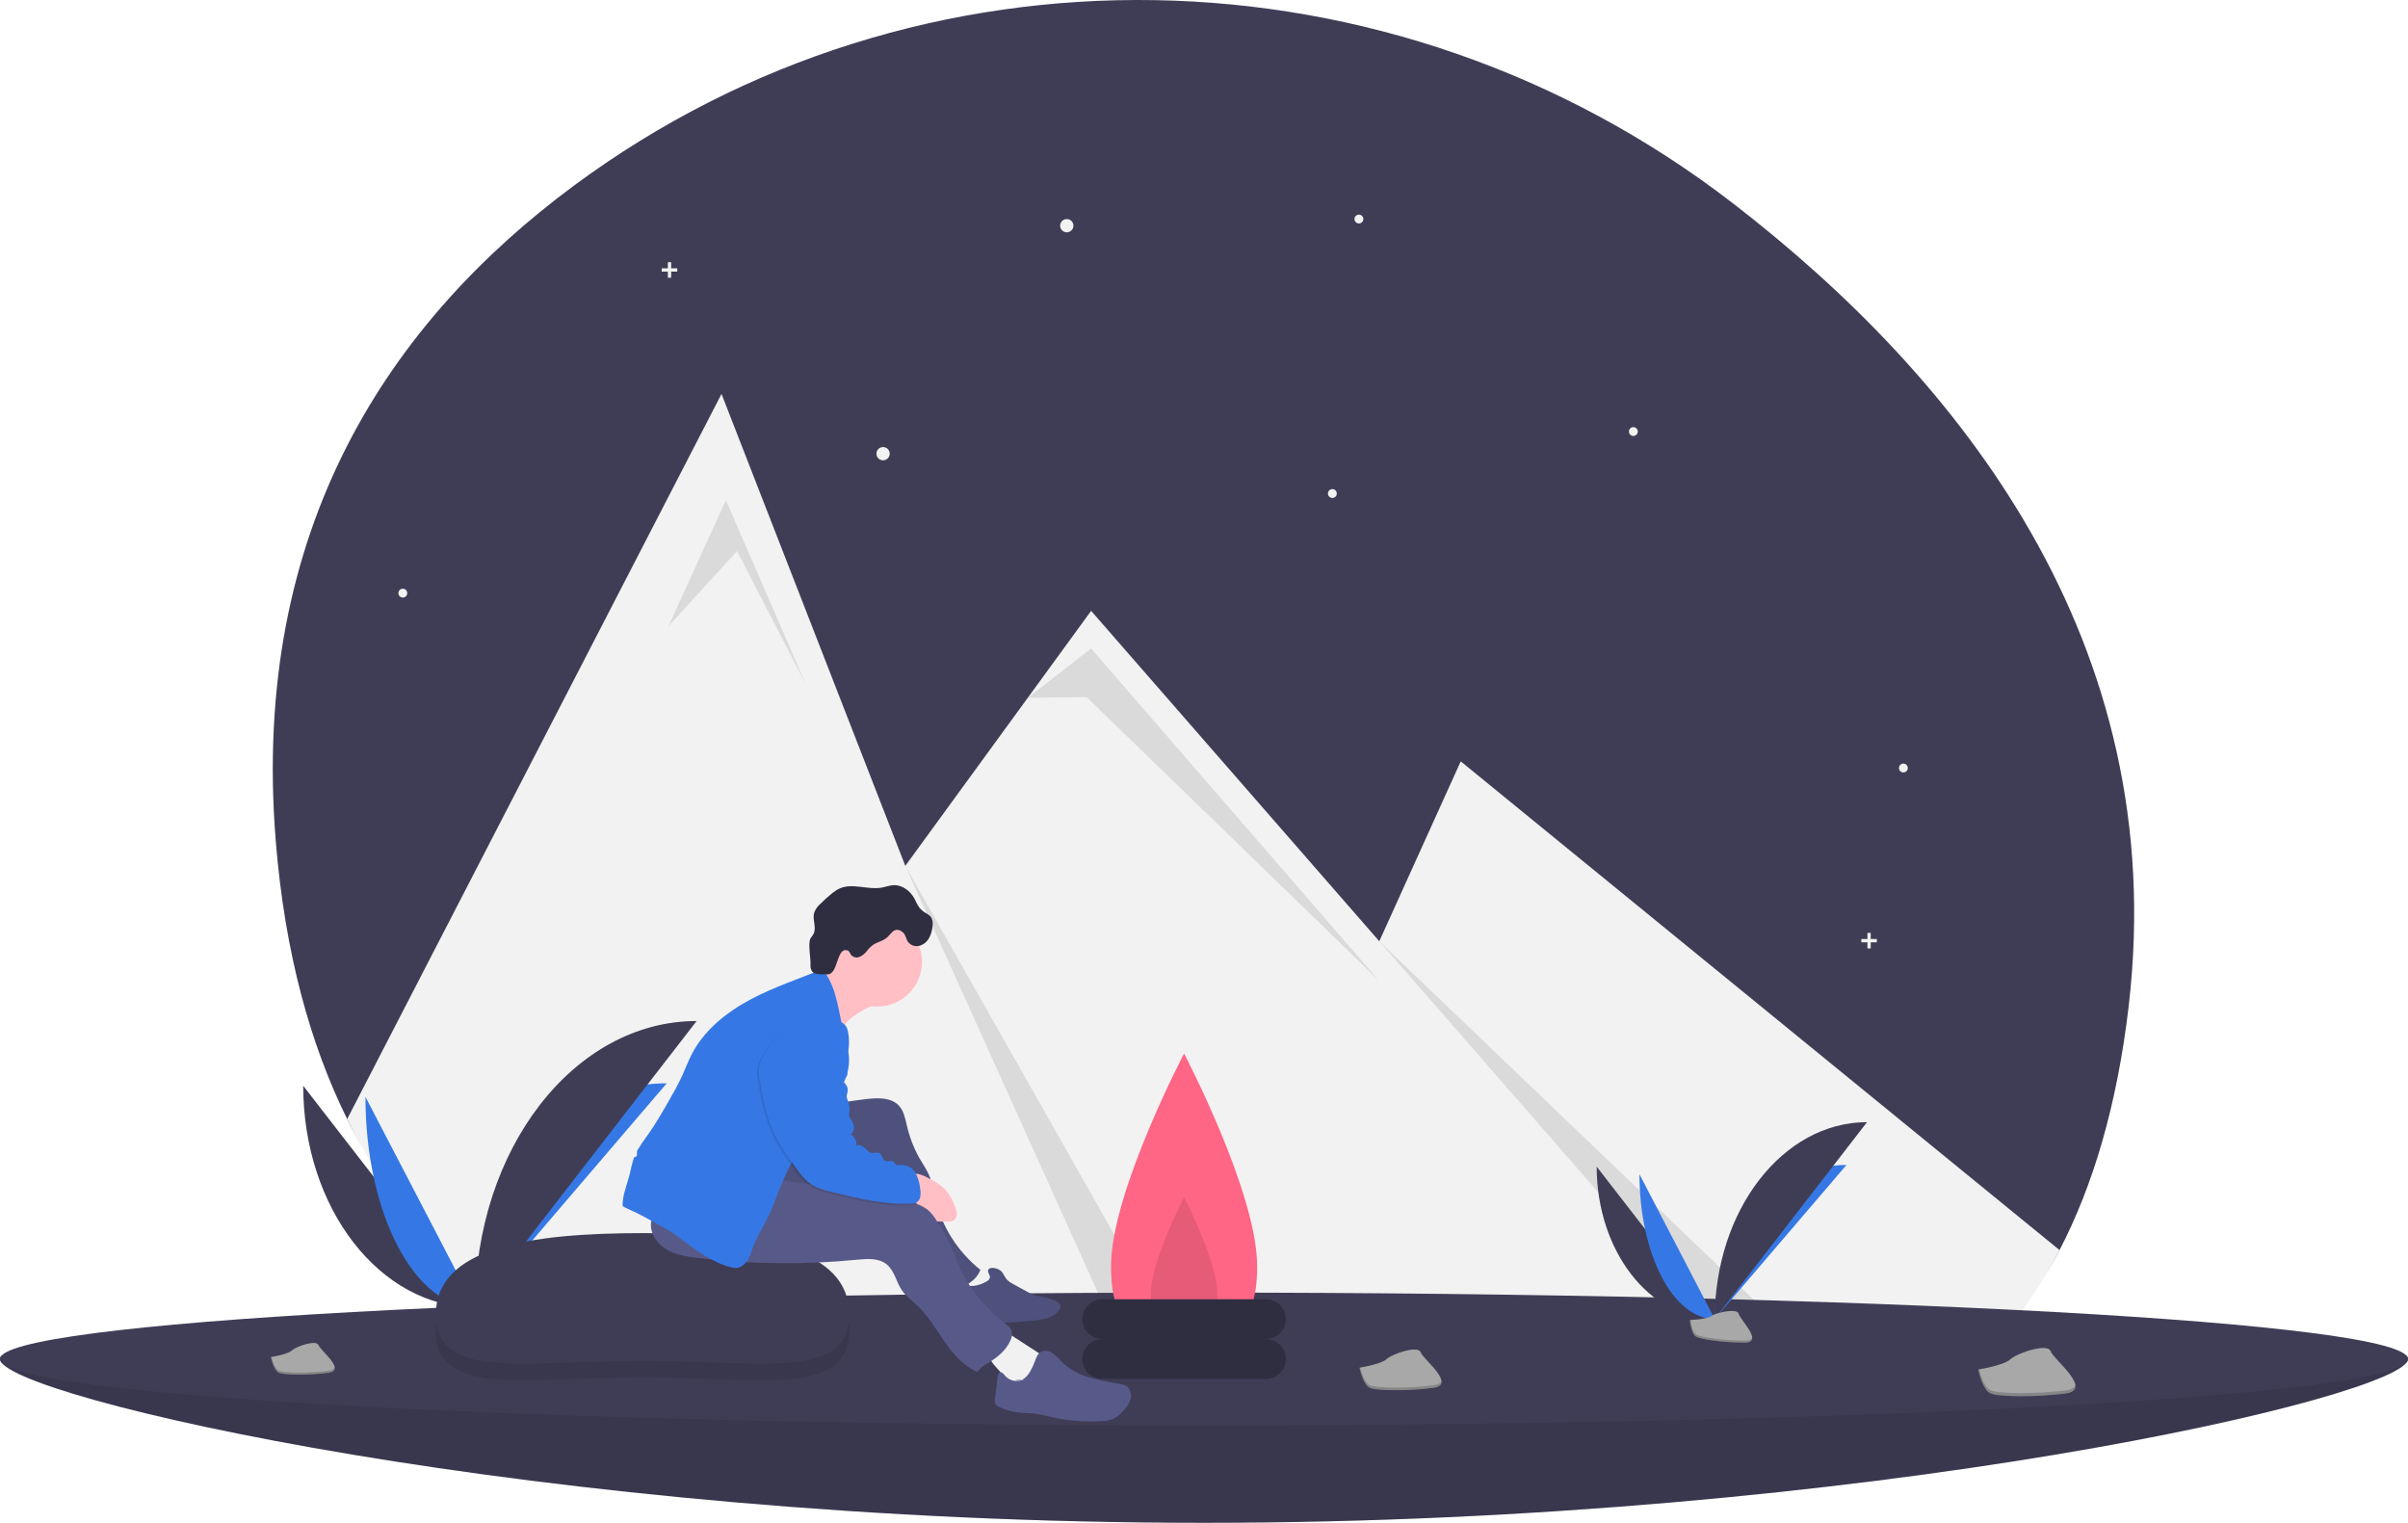
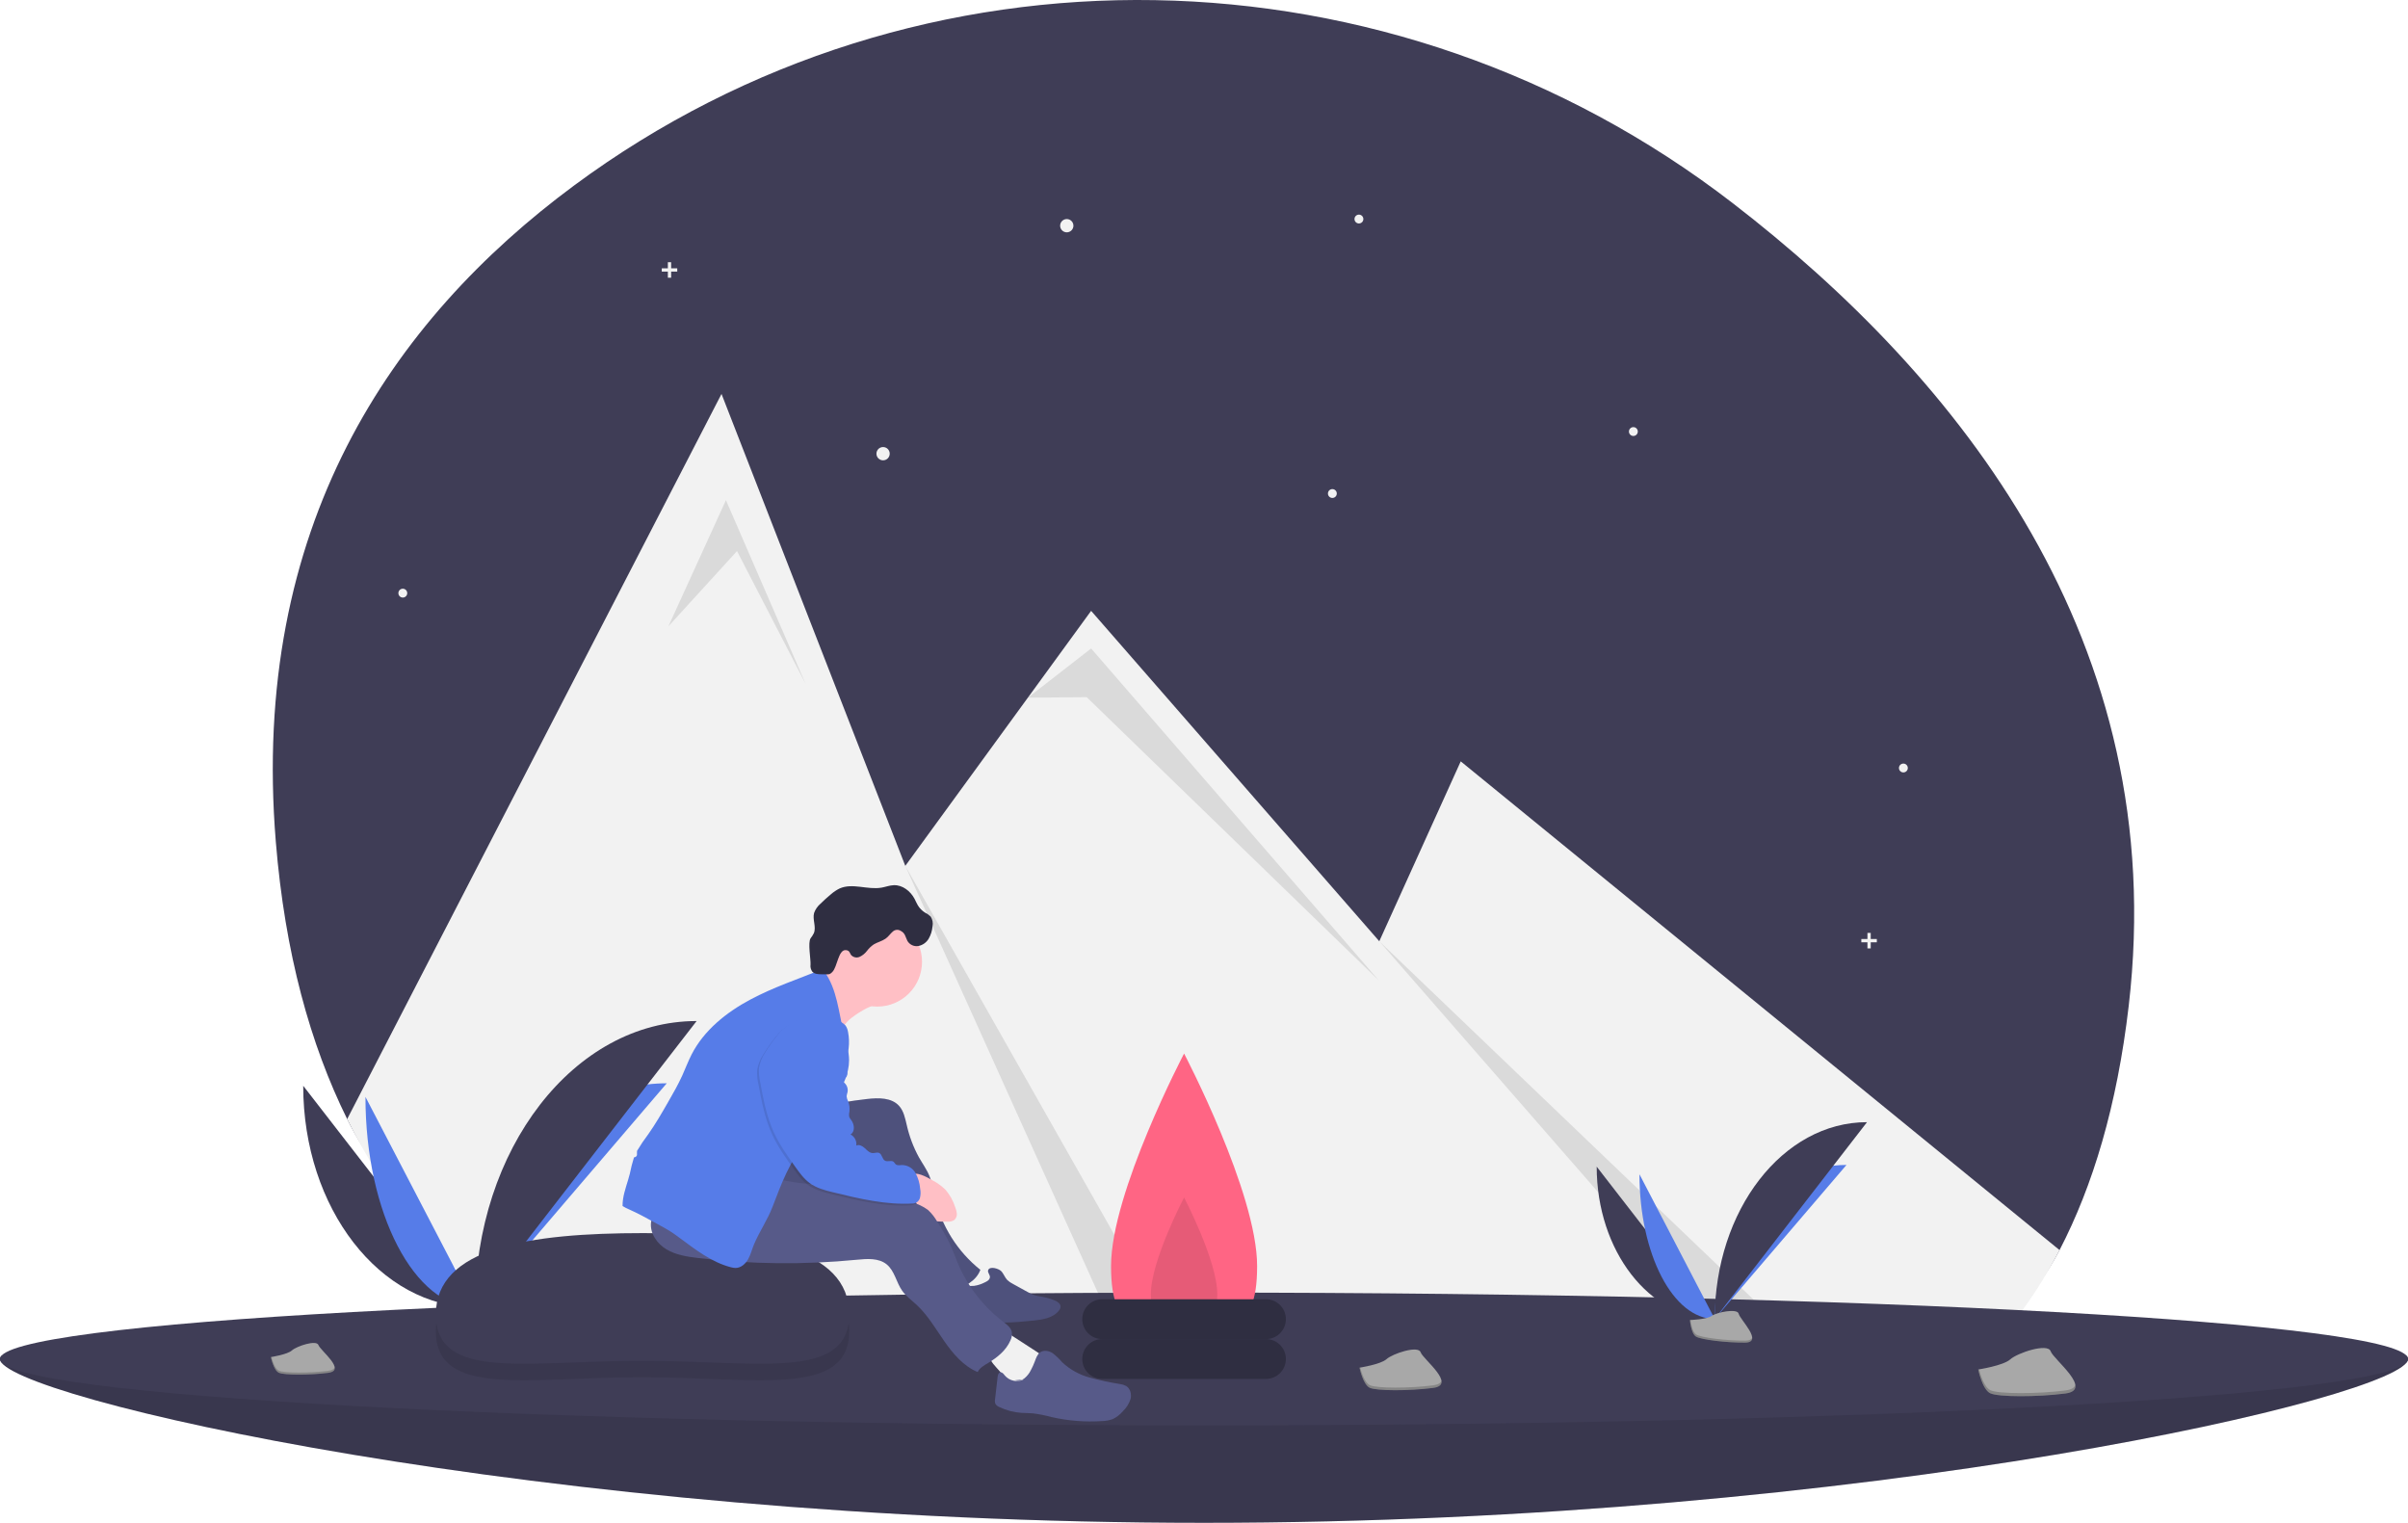
<svg xmlns="http://www.w3.org/2000/svg" data-name="Layer 1" width="1088" height="687.962" viewBox="0 0 1088 687.962">
  <path d="M1017.81,560.461c-5.27,45.15-16.22,81.4-31.25,110.31-20,38.52-54.21,54.04-84.77,70.28a193.277,193.277,0,0,1-27.46,11.94c-55.61,19.3-117.85,14.18-166.74,3.99a657.296,657.296,0,0,0-104.09-13.16q-14.97-.675-29.97-.67c-15.42.02-293.07,5.29-360.67-131.57-16.69-33.76-28.13-75-32.24-125.27-11.63-142.12,52.29-235.46,134.74-296.47,155.97-115.41,369.76-110.57,523.43,7.88C941.15,276.621,1036.99,396.031,1017.81,560.461Z" transform="translate(-56 -106.0188)" fill="#3f3d56" />
  <path d="M986.56,670.771c-20,38.52-47.21,64.04-77.77,80.28a193.277,193.277,0,0,1-27.46,11.94c-55.61,19.3-117.85,14.18-166.74,3.99a657.296,657.296,0,0,0-104.09-13.16q-14.97-.675-29.97-.67-23.13.03-46.25,1.72c-100.17,7.36-253.82-6.43-321.42-143.29l169.14-327.6,62.95,161.62,20.09,51.59,55.37-75.98,28.59-39.23,130.2,149.27L716,449.981l254.78,207.92,14.21,11.59Z" transform="translate(-56 -106.0188)" fill="#f2f2f2" />
  <polygon points="302 282.962 328 225.962 364 308.962 333 248.962 302 282.962" opacity="0.1" />
  <path d="M610.5,753.821q-14.97-.675-29.97-.67l-115.49-255.96Z" transform="translate(-56 -106.0188)" opacity="0.1" />
  <polygon points="464.411 315.191 493 292.962 623 442.962 491 314.962 464.411 315.191" opacity="0.1" />
  <path d="M908.79,751.051a193.277,193.277,0,0,1-27.46,11.94L679.2,531.251Z" transform="translate(-56 -106.0188)" opacity="0.1" />
  <circle cx="482" cy="101.962" r="3" fill="#f2f2f2" />
  <circle cx="399" cy="204.962" r="3" fill="#f2f2f2" />
  <circle cx="602" cy="222.962" r="2" fill="#f2f2f2" />
  <circle cx="182" cy="267.962" r="2" fill="#f2f2f2" />
  <circle cx="614" cy="98.962" r="2" fill="#f2f2f2" />
  <circle cx="738" cy="194.962" r="2" fill="#f2f2f2" />
  <circle cx="860" cy="346.962" r="2" fill="#f2f2f2" />
  <polygon points="306 121.222 303.24 121.222 303.24 118.462 301.76 118.462 301.76 121.222 299 121.222 299 122.703 301.76 122.703 301.76 125.462 303.24 125.462 303.24 122.703 306 122.703 306 121.222" fill="#f2f2f2" />
  <polygon points="848 424.222 845.24 424.222 845.24 421.462 843.76 421.462 843.76 424.222 841 424.222 841 425.703 843.76 425.703 843.76 428.462 845.24 428.462 845.24 425.703 848 425.703 848 424.222" fill="#f2f2f2" />
  <path d="M1144,719.981c0,16.569-243.557,74-544,74s-544-57.431-544-74,243.557,14,544,14S1144,703.413,1144,719.981Z" transform="translate(-56 -106.0188)" fill="#3f3d56" />
  <path d="M1144,719.981c0,16.569-243.557,74-544,74s-544-57.431-544-74,243.557,14,544,14S1144,703.413,1144,719.981Z" transform="translate(-56 -106.0188)" opacity="0.1" />
  <ellipse cx="544" cy="613.962" rx="544" ry="30" fill="#3f3d56" />
  <path d="M624,677.981c0,33.137-14.775,24-33,24s-33,9.137-33-24,33-96,33-96S624,644.844,624,677.981Z" transform="translate(-56 -106.0188)" fill="#ff6584" />
  <path d="M606,690.66c0,15.062-6.716,10.909-15,10.909s-15,4.153-15-10.909,15-43.636,15-43.636S606,675.597,606,690.66Z" transform="translate(-56 -106.0188)" opacity="0.1" />
  <rect x="489" y="604.962" width="92" height="18" rx="9" fill="#2f2e41" />
  <rect x="489" y="586.962" width="92" height="18" rx="9" fill="#2f2e41" />
  <path d="M193,596.547c0,55.343,34.719,100.126,77.626,100.126" transform="translate(-56 -106.0188)" fill="#3f3d56" />
-   <path d="M270.626,696.673c0-55.965,38.745-101.251,86.626-101.251" transform="translate(-56 -106.0188)" fill="#3578e5" />
-   <path d="M221.125,601.564c0,52.57,22.14,95.109,49.501,95.109" transform="translate(-56 -106.0188)" fill="#3578e5" />
+   <path d="M270.626,696.673c0-55.965,38.745-101.251,86.626-101.251" transform="translate(-56 -106.0188)" fill="#567ce8" />
+   <path d="M221.125,601.564c0,52.57,22.14,95.109,49.501,95.109" transform="translate(-56 -106.0188)" fill="#567ce8" />
  <path d="M270.626,696.673c0-71.511,44.783-129.377,100.126-129.377" transform="translate(-56 -106.0188)" fill="#3f3d56" />
  <path d="M254.295,697.379s11.009-.339,14.326-2.702,16.934-5.183,17.757-1.395,16.544,18.845,4.115,18.945-28.879-1.936-32.19-3.953S254.295,697.379,254.295,697.379Z" transform="translate(-56 -106.0188)" fill="#a8a8a8" />
  <path d="M290.716,710.909c-12.429.1-28.879-1.936-32.19-3.953-2.522-1.536-3.527-7.048-3.863-9.591-.233.01-.368.014-.368.014s.697,8.879,4.009,10.896,19.761,4.053,32.19,3.953c3.588-.029,4.827-1.305,4.759-3.196C294.755,710.174,293.386,710.887,290.716,710.909Z" transform="translate(-56 -106.0188)" opacity="0.2" />
  <path d="M777.429,633.081c0,38.029,23.857,68.802,53.341,68.802" transform="translate(-56 -106.0188)" fill="#3f3d56" />
-   <path d="M830.769,701.882c0-38.456,26.623-69.575,59.525-69.575" transform="translate(-56 -106.0188)" fill="#3578e5" />
-   <path d="M796.755,636.528c0,36.124,15.213,65.354,34.014,65.354" transform="translate(-56 -106.0188)" fill="#3578e5" />
+   <path d="M830.769,701.882c0-38.456,26.623-69.575,59.525-69.575" transform="translate(-56 -106.0188)" fill="#567ce8" />
+   <path d="M796.755,636.528c0,36.124,15.213,65.354,34.014,65.354" transform="translate(-56 -106.0188)" fill="#567ce8" />
  <path d="M830.769,701.882c0-49.139,30.773-88.901,68.802-88.901" transform="translate(-56 -106.0188)" fill="#3f3d56" />
  <path d="M819.548,702.367s7.565-.233,9.844-1.856,11.636-3.562,12.202-.958,11.368,12.949,2.828,13.018-19.844-1.33-22.119-2.716S819.548,702.367,819.548,702.367Z" transform="translate(-56 -106.0188)" fill="#a8a8a8" />
  <path d="M844.574,711.664c-8.54.069-19.844-1.33-22.119-2.716-1.733-1.056-2.423-4.843-2.654-6.59-.16.007-.253.01-.253.01s.479,6.101,2.755,7.487,13.579,2.785,22.119,2.716c2.465-.02,3.317-.897,3.27-2.196C847.349,711.159,846.409,711.649,844.574,711.664Z" transform="translate(-56 -106.0188)" opacity="0.2" />
  <path d="M949.813,724.718s11.36-1.729,14.5-4.591,16.89-7.488,18.217-3.667,19.494,17.447,6.633,19.107-30.153,1.609-33.835-.065S949.813,724.718,949.813,724.718Z" transform="translate(-56 -106.0188)" fill="#a8a8a8" />
  <path d="M989.228,734.173c-12.86,1.659-30.153,1.609-33.835-.065-2.804-1.275-4.535-6.858-5.201-9.45-.24.04-.379.061-.379.061s1.833,9.108,5.516,10.783,20.975,1.725,33.835.065c3.712-.479,4.836-1.956,4.529-3.906C993.319,732.907,991.991,733.817,989.228,734.173Z" transform="translate(-56 -106.0188)" opacity="0.2" />
  <path d="M670.26,723.896s9.587-1.459,12.237-3.875,14.255-6.32,15.374-3.095,16.452,14.725,5.598,16.125-25.448,1.358-28.555-.055S670.26,723.896,670.26,723.896Z" transform="translate(-56 -106.0188)" fill="#a8a8a8" />
  <path d="M703.524,731.876c-10.853,1.4-25.448,1.358-28.555-.055-2.367-1.076-3.827-5.788-4.39-7.976-.202.033-.32.051-.32.051s1.547,7.687,4.655,9.101,17.702,1.456,28.555.055c3.133-.404,4.081-1.651,3.822-3.296C706.977,730.807,705.856,731.575,703.524,731.876Z" transform="translate(-56 -106.0188)" opacity="0.2" />
  <path d="M178.389,719.109s7.463-1.136,9.527-3.016,11.097-4.92,11.969-2.409,12.808,11.463,4.358,12.553-19.811,1.057-22.23-.043S178.389,719.109,178.389,719.109Z" transform="translate(-56 -106.0188)" fill="#a8a8a8" />
  <path d="M204.285,725.321c-8.449,1.09-19.811,1.057-22.23-.043-1.842-.838-2.979-4.506-3.417-6.209-.158.026-.249.04-.249.04s1.205,5.984,3.624,7.085,13.781,1.133,22.23.043c2.439-.315,3.177-1.285,2.976-2.566C206.973,724.489,206.101,725.087,204.285,725.321Z" transform="translate(-56 -106.0188)" opacity="0.2" />
  <path d="M439.696,707.337c0,30.22-42.124,20.873-93.7,20.873s-93.074,9.347-93.074-20.873,42.118-36.793,93.694-36.793S439.696,677.117,439.696,707.337Z" transform="translate(-56 -106.0188)" opacity="0.1" />
  <path d="M439.696,699.897c0,30.22-42.124,20.873-93.7,20.873s-93.074,9.347-93.074-20.873,42.118-36.793,93.694-36.793S439.696,669.676,439.696,699.897Z" transform="translate(-56 -106.0188)" fill="#3f3d56" />
  <path d="M447.726,561.44a45.271,45.271,0,0,0-7.057,4.472,15.173,15.173,0,0,0-4.907,6.644,61.296,61.296,0,0,1-3.038-8.98,147.824,147.824,0,0,0-6.208-16.165,21.483,21.483,0,0,0,9.758-7.482c4.799,4.778,9.734,9.762,12.122,16.099.411,1.092,1.609,2.256,1.886,3.234C450.675,560.643,448.775,560.863,447.726,561.44Z" transform="translate(-56 -106.0188)" fill="#ffbfc5" />
  <path d="M492.892,677.926a44.367,44.367,0,0,1,14.418,7.715,1.505,1.505,0,0,1,.655.887c.109.831-1,1.169-1.805,1.401-2.367.681-3.879,2.905-5.622,4.645s-4.543,3.105-6.577,1.716a6.365,6.365,0,0,1-1.381-1.455l-8.59-11.212a52.072,52.072,0,0,1,9.145-4.014" transform="translate(-56 -106.0188)" fill="#f1f1f1" />
  <path d="M508.333,680.259c1.137,1.16,1.631,2.829,2.747,4.01a10.028,10.028,0,0,0,2.542,1.764l6.572,3.617a18.995,18.995,0,0,0,3.176,1.5,29.111,29.111,0,0,0,3.772.787,27.325,27.325,0,0,1,5.318,1.569c1.289.528,2.725,1.438,2.719,2.83a3.076,3.076,0,0,1-.788,1.829c-2.591,3.264-7.178,3.987-11.322,4.426-8.972.949-18.152,1.66-26.923-.455a11.484,11.484,0,0,1-4.732-2.048c-2.646-2.193-3.173-6.188-2.185-9.479a5.125,5.125,0,0,1,2.09-3.108c1.389-.796,3.12-.426,4.716-.55a14.847,14.847,0,0,0,4.863-1.549c1.003-.452,2.157-1.035,2.372-2.228.199-1.106-1.101-2.215-.827-3.203C503.048,677.782,507.285,679.19,508.333,680.259Z" transform="translate(-56 -106.0188)" fill="#575a89" />
  <path d="M508.333,680.259c1.137,1.16,1.631,2.829,2.747,4.01a10.028,10.028,0,0,0,2.542,1.764l6.572,3.617a18.995,18.995,0,0,0,3.176,1.5,29.111,29.111,0,0,0,3.772.787,27.325,27.325,0,0,1,5.318,1.569c1.289.528,2.725,1.438,2.719,2.83a3.076,3.076,0,0,1-.788,1.829c-2.591,3.264-7.178,3.987-11.322,4.426-8.972.949-18.152,1.66-26.923-.455a11.484,11.484,0,0,1-4.732-2.048c-2.646-2.193-3.173-6.188-2.185-9.479a5.125,5.125,0,0,1,2.09-3.108c1.389-.796,3.12-.426,4.716-.55a14.847,14.847,0,0,0,4.863-1.549c1.003-.452,2.157-1.035,2.372-2.228.199-1.106-1.101-2.215-.827-3.203C503.048,677.782,507.285,679.19,508.333,680.259Z" transform="translate(-56 -106.0188)" opacity="0.1" />
  <path d="M523.581,716.157q1.381.909,2.76,1.822a4.942,4.942,0,0,1,2.006,1.979c.598,1.407-.211,2.999-1.111,4.234a24.353,24.353,0,0,1-10.64,8.246,15.949,15.949,0,0,1-4.621,1.152,1.967,1.967,0,0,1-1.074-.136c-.841-.444-.721-1.648-.731-2.599-.029-2.761-2.115-5.004-3.989-7.032s-3.785-4.526-3.356-7.254a9.016,9.016,0,0,1,2.379-4.245,17.644,17.644,0,0,1,3.618-3.413c1.95-1.276,2.637-.589,4.472.58Q518.462,712.787,523.581,716.157Z" transform="translate(-56 -106.0188)" fill="#f1f1f1" />
  <path d="M514.609,729.609a4.93,4.93,0,0,0,4.349-.981,11.071,11.071,0,0,0,2.824-3.63,30.472,30.472,0,0,0,1.748-3.849c.577-1.548,1.113-3.26,2.472-4.199,1.649-1.138,3.971-.693,5.647.406a29.624,29.624,0,0,1,4.33,4.147,29.264,29.264,0,0,0,12.295,6.841,133.696,133.696,0,0,0,13.891,2.969,7.905,7.905,0,0,1,2.673.861c1.881,1.147,2.508,3.709,1.985,5.849a13.025,13.025,0,0,1-3.461,5.544,13.857,13.857,0,0,1-4.6,3.562,14.612,14.612,0,0,1-4.661.883,79.204,79.204,0,0,1-22.979-1.799,63.028,63.028,0,0,0-8.424-1.682c-1.733-.153-3.478-.104-5.214-.222a27.299,27.299,0,0,1-9.944-2.623,3.52,3.52,0,0,1-1.813-1.504,3.746,3.746,0,0,1-.134-1.992l1.151-10.081c.1-.878.392-1.968,1.265-2.105.83-.13,1.434.72,1.956,1.378a7.122,7.122,0,0,0,8.53,1.865" transform="translate(-56 -106.0188)" fill="#575a89" />
  <path d="M447.866,602.504c5.058-.57,10.924-.665,14.344,3.104,2.097,2.312,2.734,5.55,3.46,8.586a55.818,55.818,0,0,0,5.48,14.596c1.609,2.84,3.559,5.506,4.793,8.528,1.265,3.097,1.73,6.449,2.47,9.712a58.646,58.646,0,0,0,20.536,32.665c-1.824,4.963-7.102,7.797-12.235,9.065a5.263,5.263,0,0,1-6.286-1.713,84.492,84.492,0,0,1-6.698-8.205c-7.399-9.88-14.911-19.969-18.941-31.637-1.414-4.094-2.829-8.873-6.808-10.584-2.269-.976-4.864-.671-7.3-.258a99.297,99.297,0,0,0-16.013,4.112c-5.559,1.934-11.924,4.314-17.012,1.355-3.045-1.771-4.857-5.171-5.525-8.629a37.244,37.244,0,0,1-.014-10.528,10.833,10.833,0,0,1,1.111-4.552,9.847,9.847,0,0,1,2.659-2.691,54.935,54.935,0,0,1,14.979-8.07c5.141-1.812,10.667-2.427,16.03-3.322Q442.359,603.125,447.866,602.504Z" transform="translate(-56 -106.0188)" fill="#575a89" />
  <path d="M447.866,602.504c5.058-.57,10.924-.665,14.344,3.104,2.097,2.312,2.734,5.55,3.46,8.586a55.818,55.818,0,0,0,5.48,14.596c1.609,2.84,3.559,5.506,4.793,8.528,1.265,3.097,1.73,6.449,2.47,9.712a58.646,58.646,0,0,0,20.536,32.665c-1.824,4.963-7.102,7.797-12.235,9.065a5.263,5.263,0,0,1-6.286-1.713,84.492,84.492,0,0,1-6.698-8.205c-7.399-9.88-14.911-19.969-18.941-31.637-1.414-4.094-2.829-8.873-6.808-10.584-2.269-.976-4.864-.671-7.3-.258a99.297,99.297,0,0,0-16.013,4.112c-5.559,1.934-11.924,4.314-17.012,1.355-3.045-1.771-4.857-5.171-5.525-8.629a37.244,37.244,0,0,1-.014-10.528,10.833,10.833,0,0,1,1.111-4.552,9.847,9.847,0,0,1,2.659-2.691,54.935,54.935,0,0,1,14.979-8.07c5.141-1.812,10.667-2.427,16.03-3.322Q442.359,603.125,447.866,602.504Z" transform="translate(-56 -106.0188)" opacity="0.1" />
  <path d="M476.82,638.977a26.181,26.181,0,0,1,6.391,4.54,23.099,23.099,0,0,1,4.363,7.827,9.482,9.482,0,0,1,.755,3.017,3.446,3.446,0,0,1-1.119,2.799,4.995,4.995,0,0,1-3.156.771q-2.2.018-4.398-.115a7.408,7.408,0,0,1-2.604-.494,7.277,7.277,0,0,1-2.029-1.536,28.459,28.459,0,0,1-6.227-8.409c-1.062-2.341-2.81-7.737-1.138-10.173C469.379,634.694,475,637.944,476.82,638.977Z" transform="translate(-56 -106.0188)" fill="#ffbfc5" />
  <path d="M405.907,638.142c7.48,2.396,15.443,2.67,23.263,3.401a194.275,194.275,0,0,1,38.783,7.666,20.627,20.627,0,0,1,7.312,3.405,21.751,21.751,0,0,1,4.242,5.396,91.631,91.631,0,0,1,5.573,9.745c1.421,3.036,2.504,6.218,3.825,9.298a65.368,65.368,0,0,0,20.39,26.117c1.631,1.241,3.448,2.591,3.867,4.597a6.408,6.408,0,0,1-.604,3.778c-1.929,4.491-5.932,7.759-10.132,10.259-1.806,1.075-3.793,2.167-4.681,4.072-6.384-2.636-11.129-8.255-15.08-13.92s-7.454-11.754-12.517-16.452c-2.23-2.07-4.764-3.872-6.518-6.358-2.677-3.795-3.401-8.986-7.005-11.915-3.63-2.95-8.837-2.548-13.492-2.092a331.089,331.089,0,0,1-71.653-.775c-4.945-.593-10.026-1.348-14.309-3.889s-7.619-7.308-7.012-12.251c.568-4.627,4.422-8.296,8.718-10.107s9.044-2.136,13.677-2.658A144.216,144.216,0,0,0,405.907,638.142Z" transform="translate(-56 -106.0188)" fill="#575a89" />
-   <path d="M337.511,647.749c.587-3.923,2.111-7.639,3.067-11.489a70.376,70.376,0,0,1,1.817-7.177c.024-.066.052-.131.076-.198a1.667,1.667,0,0,0,1.225-.701,2.058,2.058,0,0,0,.104-1.078,7.28,7.28,0,0,1,.034-1.151,82.132,82.132,0,0,1,5.121-7.591c3.239-4.589,6.045-9.466,8.845-14.336,2.296-3.992,4.596-7.991,6.496-12.185,1.425-3.145,2.624-6.395,4.199-9.468,5.608-10.937,15.688-18.992,26.531-24.781,10.4-5.553,21.643-9.296,32.578-13.711a6.518,6.518,0,0,1,.763.9c5.908,8.075,6.545,18.689,8.976,28.395.982,3.919,2.294,7.824,2.291,11.864-.004,5.963-2.854,11.511-5.686,16.759a91.306,91.306,0,0,1-8.93,14.252c-1.673,2.071-3.516,4-5.198,6.063-6.893,8.452-10.873,18.844-14.742,29.041-2.24,5.904-5.902,11.14-8.364,16.955-.946,2.234-1.493,4.644-2.681,6.759s-3.257,3.977-5.684,3.988a8.319,8.319,0,0,1-2.097-.328c-8.784-2.26-16.141-8.071-23.441-13.455-1.303-.961-2.614-1.913-3.981-2.78-1.38-.875-2.815-1.661-4.248-2.447q-1.629-.893-3.258-1.785c-3.559-1.95-7.124-3.903-10.832-5.553a19.508,19.508,0,0,1-3.2-1.643A19.543,19.543,0,0,1,337.511,647.749Z" transform="translate(-56 -106.0188)" fill="#3578e5" />
+   <path d="M337.511,647.749c.587-3.923,2.111-7.639,3.067-11.489a70.376,70.376,0,0,1,1.817-7.177c.024-.066.052-.131.076-.198a1.667,1.667,0,0,0,1.225-.701,2.058,2.058,0,0,0,.104-1.078,7.28,7.28,0,0,1,.034-1.151,82.132,82.132,0,0,1,5.121-7.591c3.239-4.589,6.045-9.466,8.845-14.336,2.296-3.992,4.596-7.991,6.496-12.185,1.425-3.145,2.624-6.395,4.199-9.468,5.608-10.937,15.688-18.992,26.531-24.781,10.4-5.553,21.643-9.296,32.578-13.711a6.518,6.518,0,0,1,.763.9c5.908,8.075,6.545,18.689,8.976,28.395.982,3.919,2.294,7.824,2.291,11.864-.004,5.963-2.854,11.511-5.686,16.759a91.306,91.306,0,0,1-8.93,14.252c-1.673,2.071-3.516,4-5.198,6.063-6.893,8.452-10.873,18.844-14.742,29.041-2.24,5.904-5.902,11.14-8.364,16.955-.946,2.234-1.493,4.644-2.681,6.759s-3.257,3.977-5.684,3.988a8.319,8.319,0,0,1-2.097-.328c-8.784-2.26-16.141-8.071-23.441-13.455-1.303-.961-2.614-1.913-3.981-2.78-1.38-.875-2.815-1.661-4.248-2.447q-1.629-.893-3.258-1.785c-3.559-1.95-7.124-3.903-10.832-5.553a19.508,19.508,0,0,1-3.2-1.643A19.543,19.543,0,0,1,337.511,647.749Z" transform="translate(-56 -106.0188)" fill="#567ce8" />
  <circle cx="396.359" cy="434.511" r="20.24" fill="#ffbfc5" />
  <path d="M465.974,531.06a4.796,4.796,0,0,0,4.984,2.343,6.985,6.985,0,0,0,4.652-3.318,13.203,13.203,0,0,0,1.724-5.583,5.847,5.847,0,0,0-.844-4.413,9.874,9.874,0,0,0-2.567-1.795,9.84,9.84,0,0,1-3.197-3.237c-.567-.935-.973-1.958-1.482-2.926-1.841-3.497-5.422-6.34-9.372-6.211-1.897.062-3.705.783-5.575,1.111-6.275,1.1-13.095-2.22-18.916.37a17.627,17.627,0,0,0-3.958,2.639q-2.458,2.027-4.725,4.272a9.78,9.78,0,0,0-2.88,4.192c-.791,2.969,1.09,6.287-.107,9.118a13.74,13.74,0,0,1-1.459,2.292c-1.321,1.937.114,9.498-.032,11.837a4.389,4.389,0,0,0,.81,3.243c.955,1.064,2.561,1.157,3.99,1.174l2.628.032a3.433,3.433,0,0,0,1.166-.12,3.544,3.544,0,0,0,1.322-1.019c2.185-2.303,2.659-9.833,5.833-9.805a2.326,2.326,0,0,1,1.369.355c.575.422.745,1.196,1.152,1.782a3.358,3.358,0,0,0,3.899.91,8.737,8.737,0,0,0,3.32-2.682,13.092,13.092,0,0,1,3.104-2.965c1.691-.987,3.603-1.416,5.249-2.531,1.376-.932,2.159-2.284,3.394-3.313a2.955,2.955,0,0,1,3.598-.202C465,527.624,465.086,529.29,465.974,531.06Z" transform="translate(-56 -106.0188)" fill="#2f2e41" />
  <path d="M419.21,566.72a32.236,32.236,0,0,1,14.103,1.133,7.465,7.465,0,0,1,3.93,2.332,7.134,7.134,0,0,1,1.12,2.944,23.793,23.793,0,0,1-1.707,14.336,1.884,1.884,0,0,0-.236,1.533,2.692,2.692,0,0,0,.788.78,2.786,2.786,0,0,1-.169,4.167c-.377.276-.873.515-.947.977-.08.503.392.897.76,1.25a4.493,4.493,0,0,1,1.255,4.13,9.049,9.049,0,0,0-.406,1.83,5.864,5.864,0,0,0,.66,2.176,9.515,9.515,0,0,1,.61,4.81,5.269,5.269,0,0,0-.056,2.353,5.337,5.337,0,0,0,.894,1.413c1.455,1.962,1.774,5.244-.336,6.475a4.875,4.875,0,0,1,2.6,5.03c1.26-.673,2.788.187,3.837,1.156s2.122,2.154,3.549,2.225c.995.05,2.043-.466,2.95-.057,1.38.623,1.333,2.861,2.69,3.532,1.191.588,2.849-.372,3.863.485.353.298.533.76.874,1.072.77.705,1.973.405,3.016.364a7.102,7.102,0,0,1,6.022,3.677,18.024,18.024,0,0,1,2.065,7.052,9.474,9.474,0,0,1-.078,4.053,3.481,3.481,0,0,1-2.855,2.573c-12.421.804-24.678-2.174-36.772-5.119-3.552-.865-7.165-1.877-10.128-4.02-2.692-1.947-4.671-4.7-6.601-7.403-3.559-4.984-7.141-10.007-9.689-15.577-3.278-7.169-4.74-15.011-6.174-22.762a21.13,21.13,0,0,1-.52-6.35,17.906,17.906,0,0,1,2.796-6.962,74.348,74.348,0,0,1,5.659-7.978A20.695,20.695,0,0,1,419.21,566.72Z" transform="translate(-56 -106.0188)" opacity="0.1" />
-   <path d="M420.029,565.901a32.237,32.237,0,0,1,14.103,1.133,7.465,7.465,0,0,1,3.93,2.332,7.134,7.134,0,0,1,1.12,2.944,23.793,23.793,0,0,1-1.707,14.336,1.884,1.884,0,0,0-.236,1.533,2.692,2.692,0,0,0,.788.78,2.786,2.786,0,0,1-.169,4.167c-.377.276-.873.515-.947.977-.08.503.392.897.76,1.25a4.493,4.493,0,0,1,1.255,4.13,9.049,9.049,0,0,0-.406,1.83,5.864,5.864,0,0,0,.66,2.176,9.515,9.515,0,0,1,.61,4.81,5.269,5.269,0,0,0-.056,2.353,5.336,5.336,0,0,0,.894,1.413c1.455,1.962,1.774,5.244-.336,6.475a4.875,4.875,0,0,1,2.6,5.03c1.26-.673,2.788.187,3.837,1.156s2.122,2.154,3.549,2.225c.995.05,2.043-.466,2.95-.057,1.38.623,1.333,2.861,2.69,3.532,1.191.588,2.849-.372,3.863.485.353.298.533.76.874,1.072.77.705,1.973.405,3.016.364a7.102,7.102,0,0,1,6.022,3.677,18.024,18.024,0,0,1,2.065,7.052,9.474,9.474,0,0,1-.078,4.053,3.481,3.481,0,0,1-2.855,2.573c-12.421.804-24.678-2.174-36.772-5.119-3.552-.865-7.165-1.877-10.128-4.02-2.692-1.947-4.671-4.7-6.601-7.403-3.559-4.984-7.141-10.007-9.689-15.577-3.278-7.169-4.74-15.011-6.174-22.762a21.129,21.129,0,0,1-.52-6.35,17.906,17.906,0,0,1,2.796-6.962,74.348,74.348,0,0,1,5.659-7.978A20.695,20.695,0,0,1,420.029,565.901Z" transform="translate(-56 -106.0188)" fill="#3578e5" />
+   <path d="M420.029,565.901a32.237,32.237,0,0,1,14.103,1.133,7.465,7.465,0,0,1,3.93,2.332,7.134,7.134,0,0,1,1.12,2.944,23.793,23.793,0,0,1-1.707,14.336,1.884,1.884,0,0,0-.236,1.533,2.692,2.692,0,0,0,.788.78,2.786,2.786,0,0,1-.169,4.167c-.377.276-.873.515-.947.977-.08.503.392.897.76,1.25a4.493,4.493,0,0,1,1.255,4.13,9.049,9.049,0,0,0-.406,1.83,5.864,5.864,0,0,0,.66,2.176,9.515,9.515,0,0,1,.61,4.81,5.269,5.269,0,0,0-.056,2.353,5.336,5.336,0,0,0,.894,1.413c1.455,1.962,1.774,5.244-.336,6.475a4.875,4.875,0,0,1,2.6,5.03c1.26-.673,2.788.187,3.837,1.156s2.122,2.154,3.549,2.225c.995.05,2.043-.466,2.95-.057,1.38.623,1.333,2.861,2.69,3.532,1.191.588,2.849-.372,3.863.485.353.298.533.76.874,1.072.77.705,1.973.405,3.016.364a7.102,7.102,0,0,1,6.022,3.677,18.024,18.024,0,0,1,2.065,7.052,9.474,9.474,0,0,1-.078,4.053,3.481,3.481,0,0,1-2.855,2.573c-12.421.804-24.678-2.174-36.772-5.119-3.552-.865-7.165-1.877-10.128-4.02-2.692-1.947-4.671-4.7-6.601-7.403-3.559-4.984-7.141-10.007-9.689-15.577-3.278-7.169-4.74-15.011-6.174-22.762a21.129,21.129,0,0,1-.52-6.35,17.906,17.906,0,0,1,2.796-6.962,74.348,74.348,0,0,1,5.659-7.978A20.695,20.695,0,0,1,420.029,565.901Z" transform="translate(-56 -106.0188)" fill="#567ce8" />
</svg>
